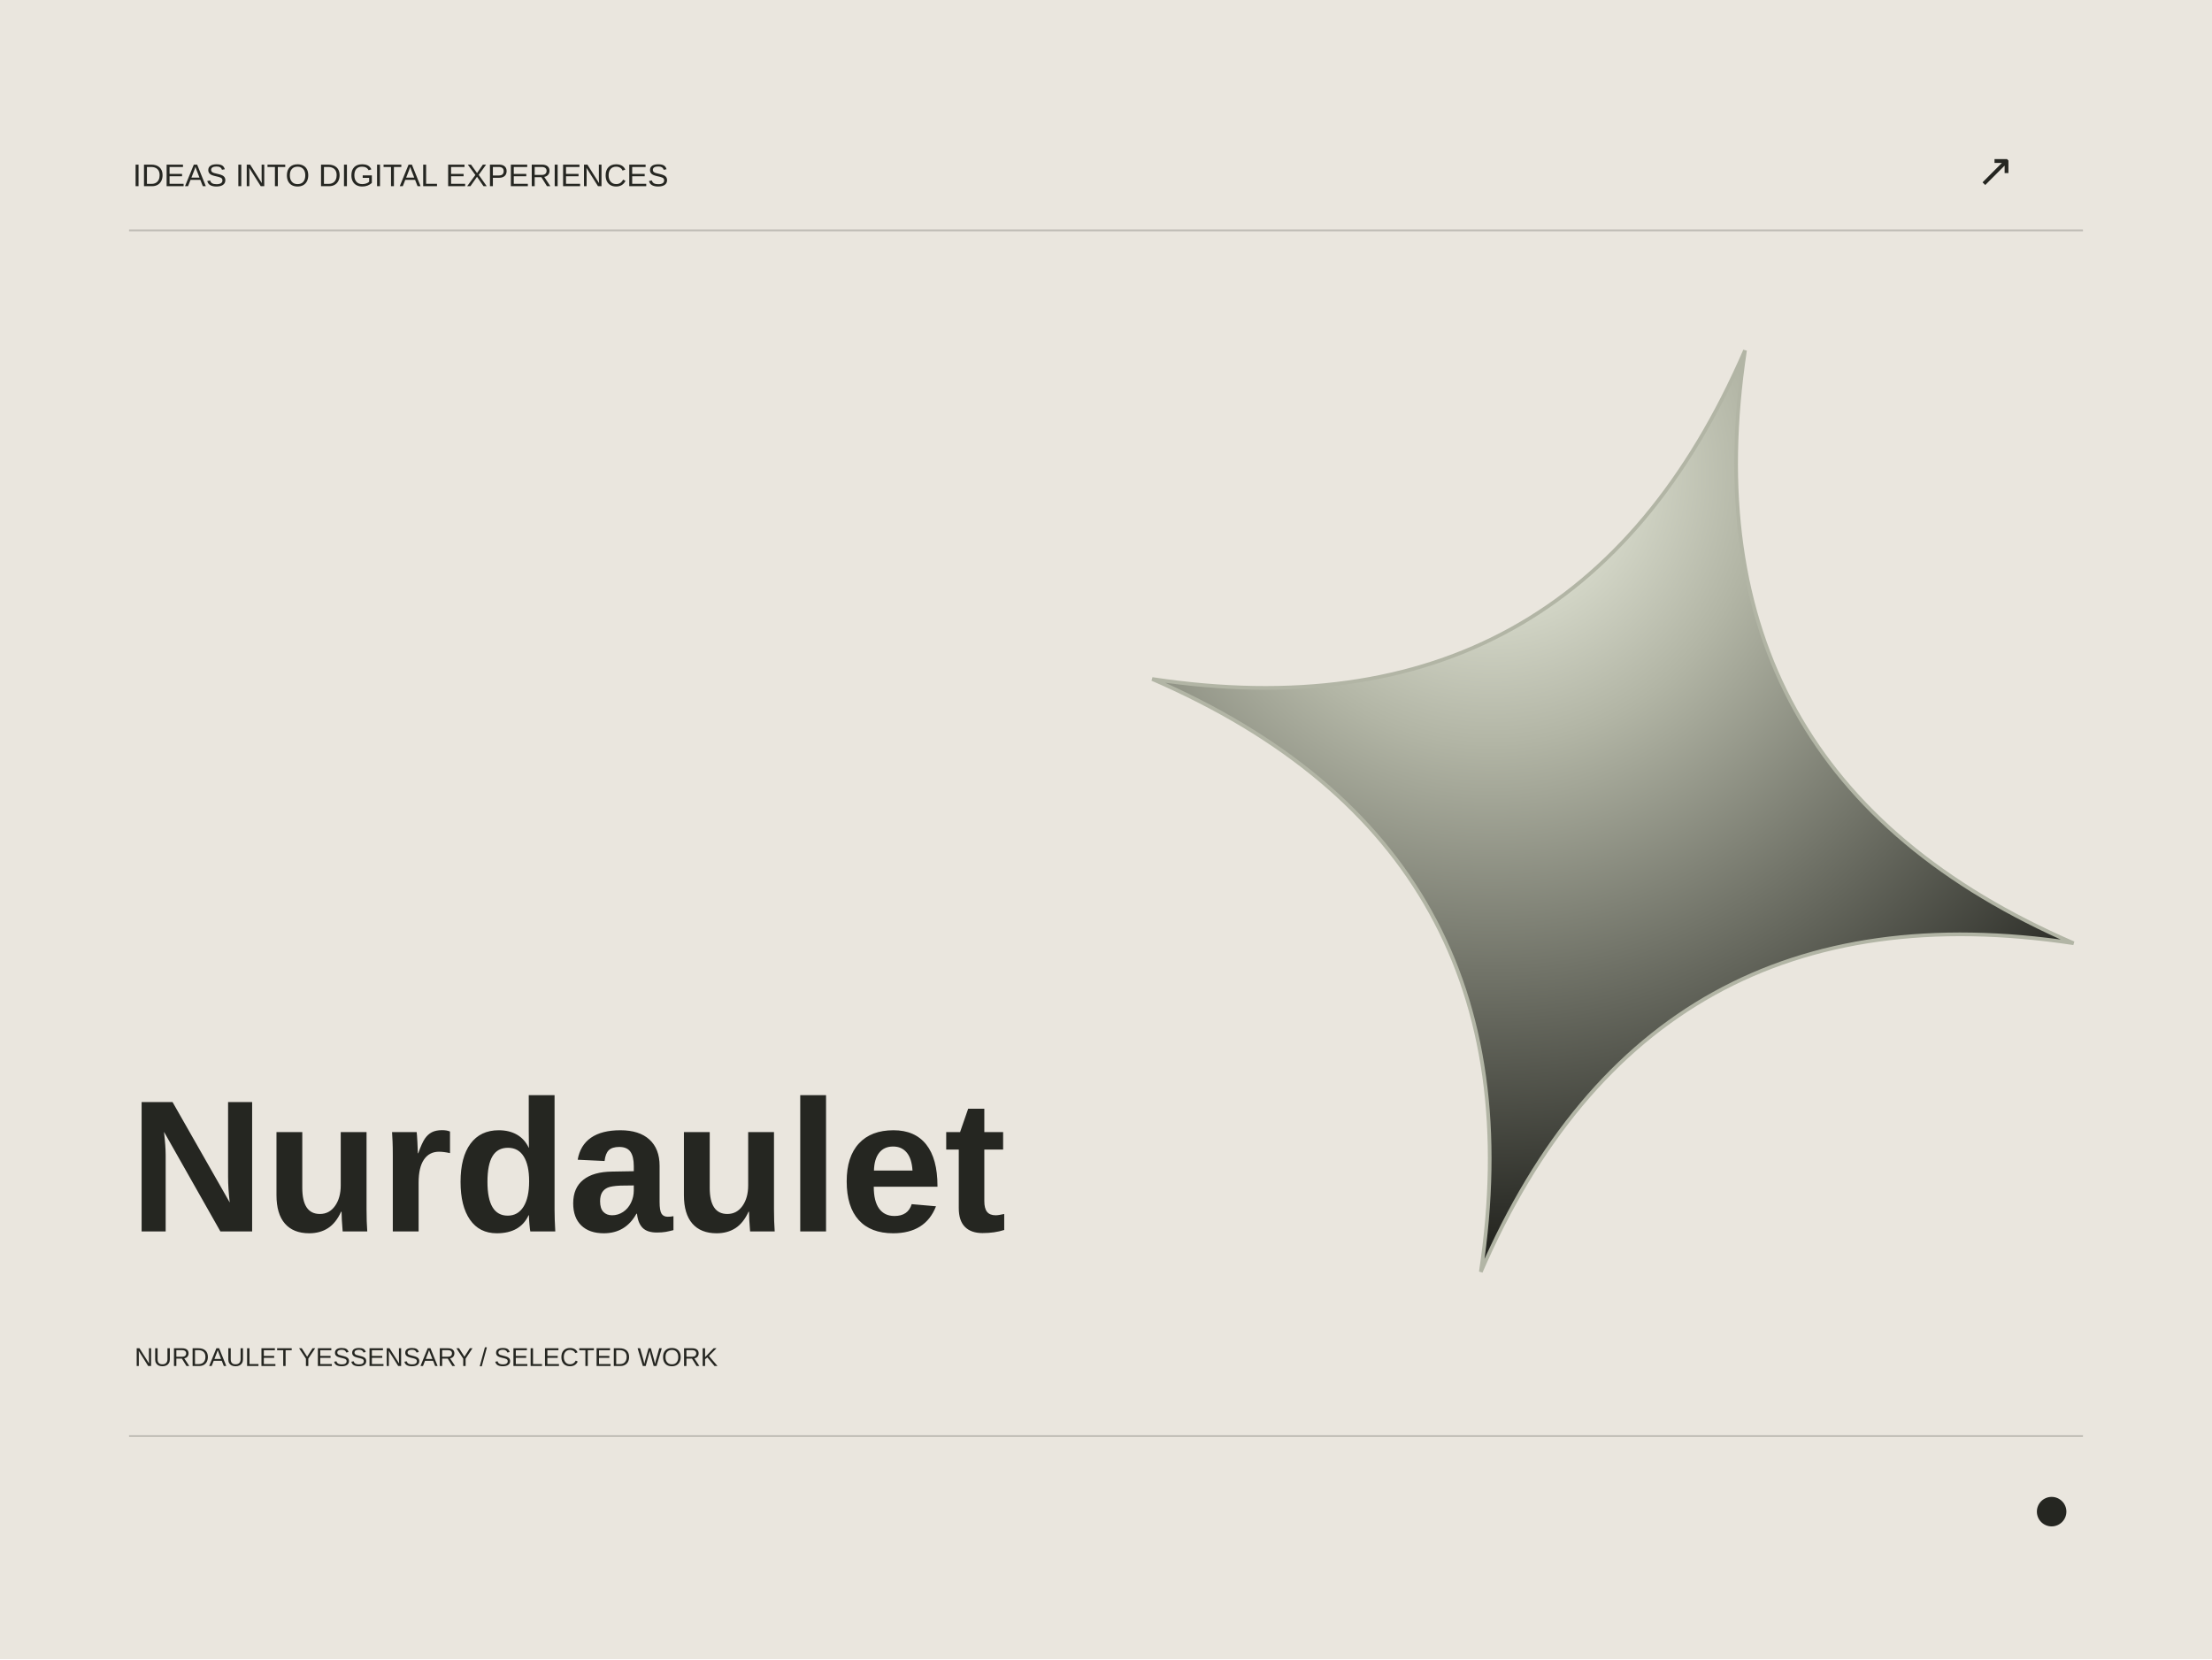
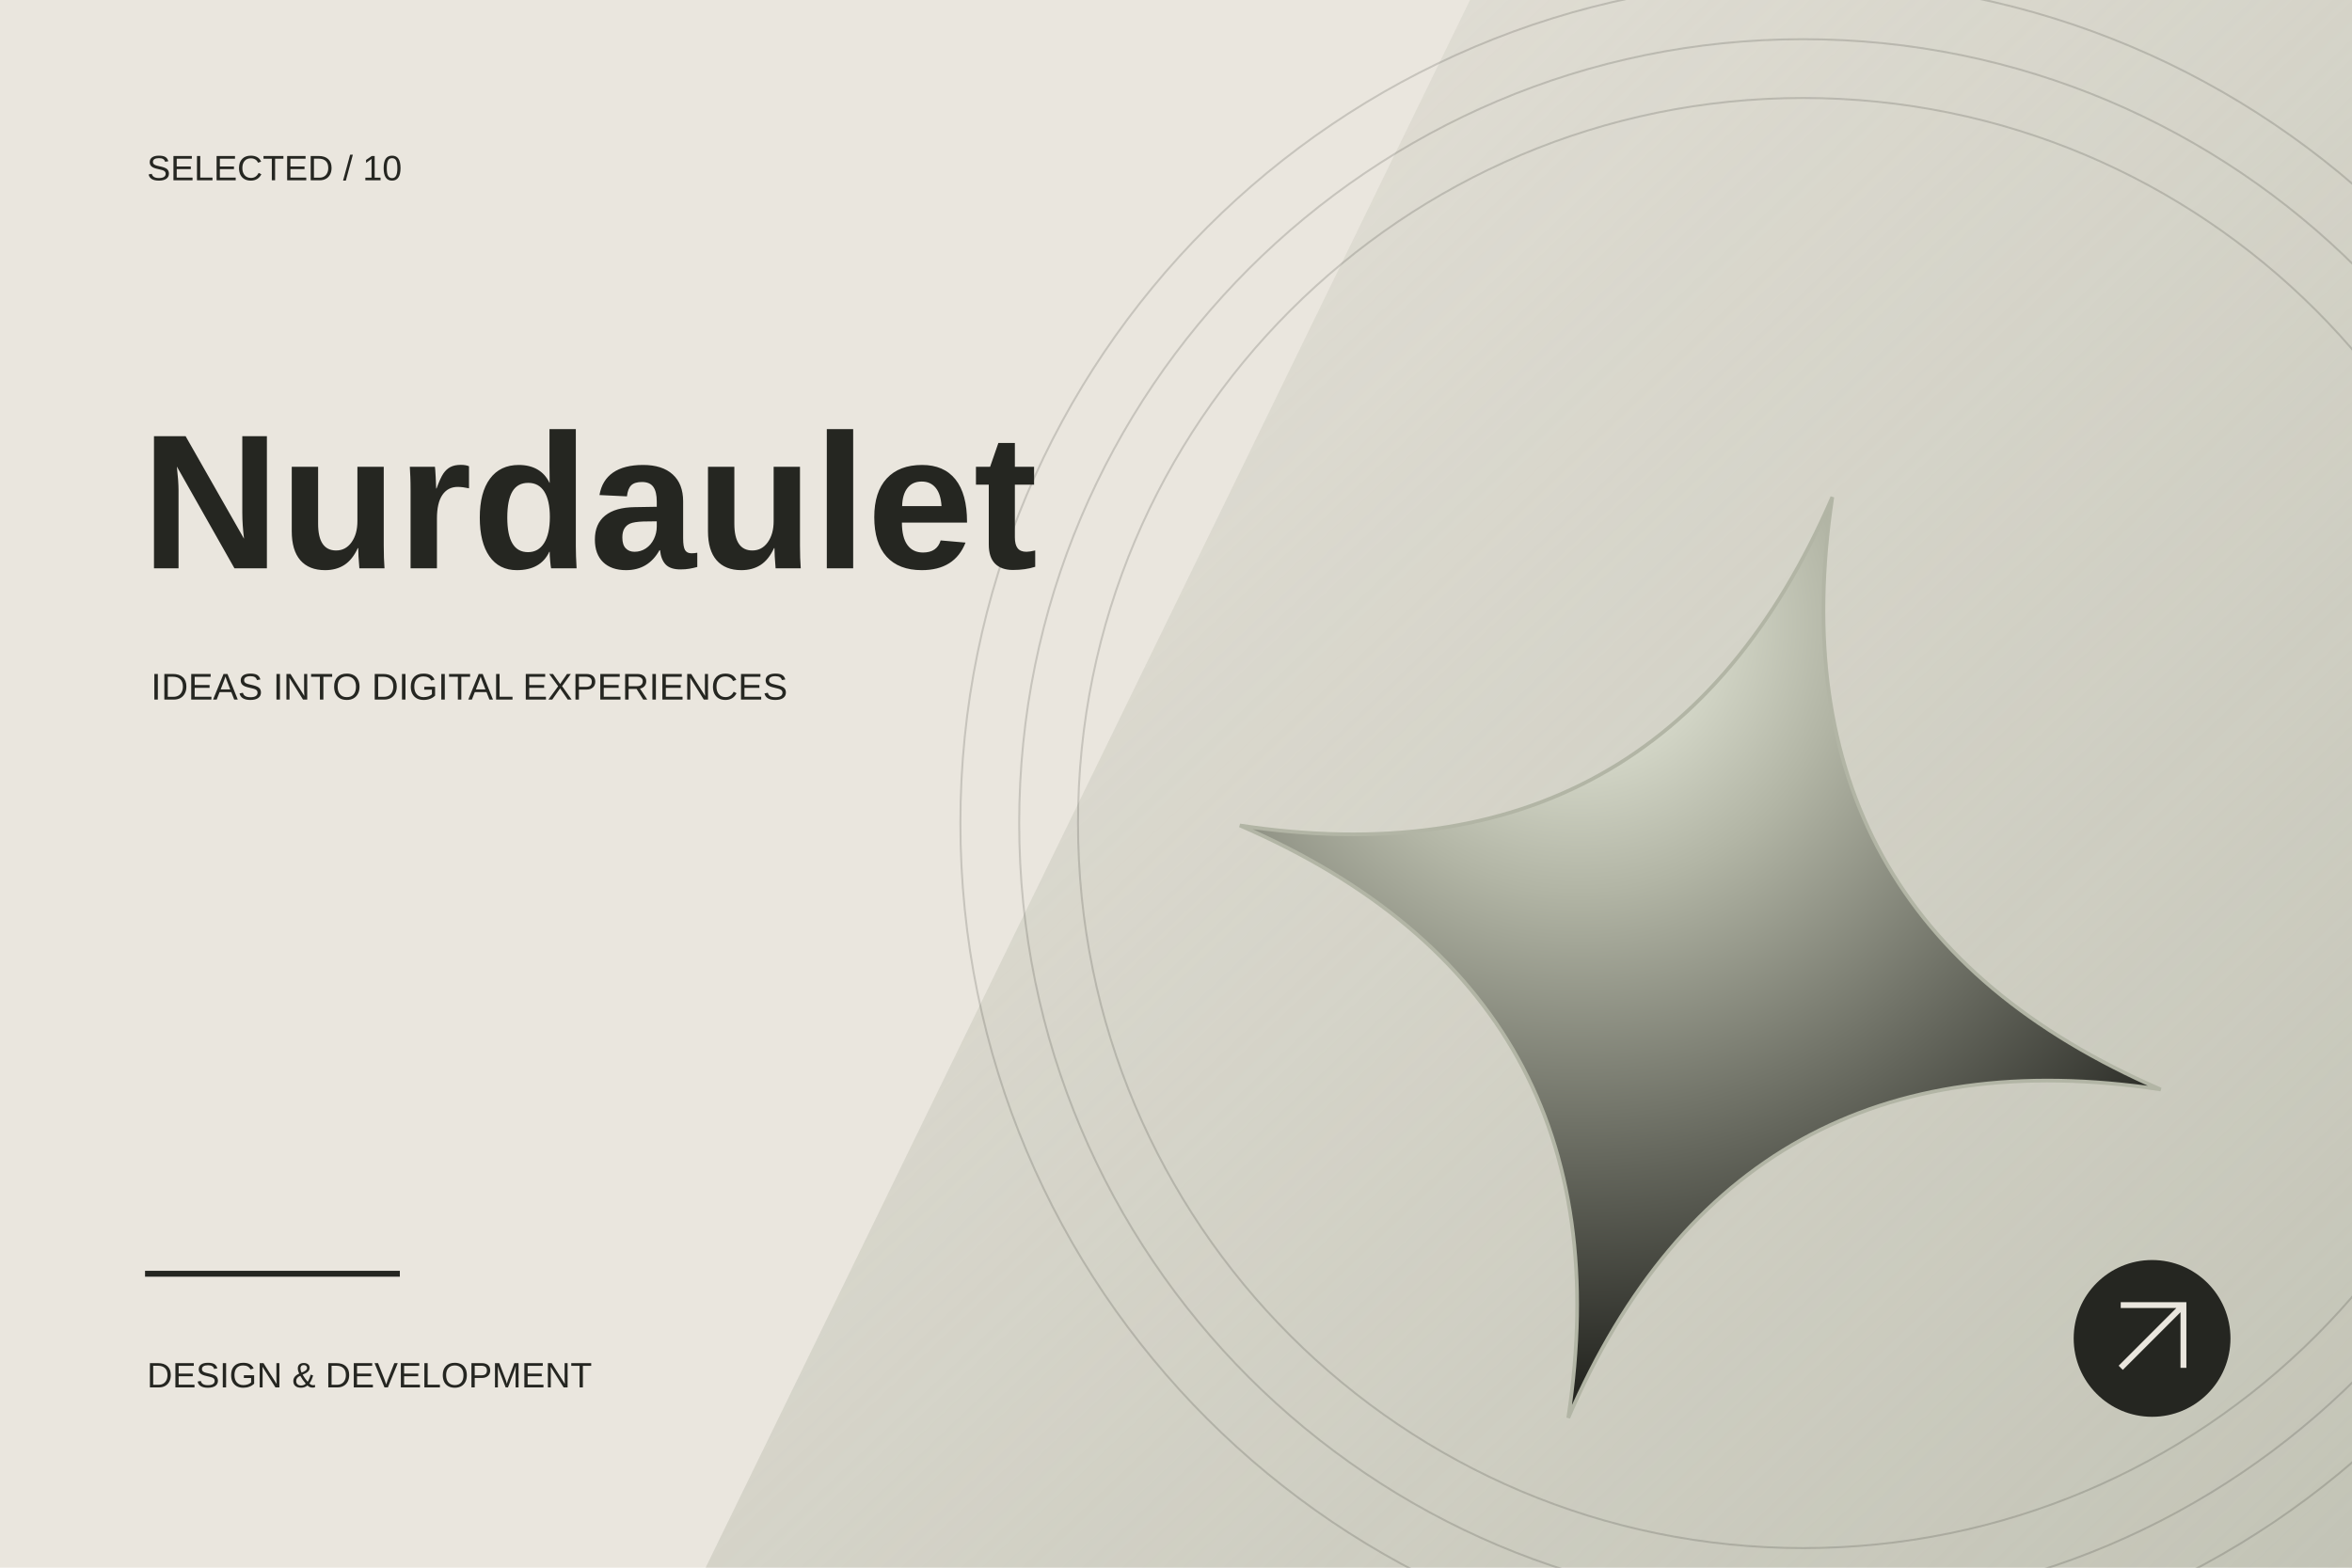
- <svg xmlns="http://www.w3.org/2000/svg" width="1200" height="900" viewBox="0 0 1200 900">
+ <svg xmlns="http://www.w3.org/2000/svg" width="1200" height="800" viewBox="0 0 1200 800">
  <defs>
    <radialGradient id="sphere" cx=".28" cy=".2" r=".8">
      <stop stop-color="#f5f8ea" />
      <stop offset=".35" stop-color="#b2b5a5" />
      <stop offset="1" stop-color="#252621" />
    </radialGradient>
+     <linearGradient id="wash" x2="1" y2="1">
+       <stop stop-color="#b2b5a5" stop-opacity=".05" />
+       <stop offset="1" stop-color="#b2b5a5" stop-opacity=".7" />
+     </linearGradient>
  </defs>
-   <rect x="0" y="0" width="1200" height="900" rx="0" fill="#eae6de" />
-   <path d="M70 125h1060M70 779h1060" stroke="#252621" stroke-opacity=".2" />
-   <text x="72" y="101" font-family="Arial,sans-serif" font-size="17" font-weight="400" fill="#252621">IDEAS INTO DIGITAL EXPERIENCES</text>
-   <text x="1072" y="101" font-family="Arial,sans-serif" font-size="25" font-weight="400" fill="#252621">↗</text>
-   <path d="M875 180Q905 410 1135 440Q905 470 875 700Q845 470 615 440Q845 410 875 180Z" fill="url(#sphere)" stroke="#b2b5a5" stroke-width="2" transform="rotate(16 875 440)" />
-   <text x="70" y="668" font-family="Arial,sans-serif" font-size="102" font-weight="700" fill="#252621">Nurdaulet</text>
-   <text x="73" y="741" font-family="Arial,sans-serif" font-size="14" font-weight="400" fill="#252621">NURDAULET YESSENSARY / SELECTED WORK</text>
-   <circle cx="1113" cy="820" r="8" fill="#252621" />
+   <rect x="0" y="0" width="1200" height="800" rx="0" fill="#eae6de" />
+   <path d="M750 0h450v800H360Z" fill="url(#wash)" />
+   <g opacity=".18" fill="none" stroke="#252621">
+     <circle cx="920" cy="420" r="370" />
+     <circle cx="920" cy="420" r="400" />
+     <circle cx="920" cy="420" r="430" />
+   </g>
+   <text x="75" y="92" font-family="Arial,sans-serif" font-size="18" font-weight="400" fill="#252621">SELECTED / 10</text>
+   <g transform="translate(45 75) scale(.94)">
+     <path d="M875 180Q905 410 1135 440Q905 470 875 700Q845 470 615 440Q845 410 875 180Z" fill="url(#sphere)" stroke="#b2b5a5" stroke-width="2" transform="rotate(16 875 440)" />
+   </g>
+   <text x="72" y="290" font-family="Arial,sans-serif" font-size="98" font-weight="700" fill="#252621">Nurdaulet</text>
+   <text x="77" y="357" font-family="Arial,sans-serif" font-size="19" font-weight="400" fill="#252621">IDEAS INTO DIGITAL EXPERIENCES</text>
+   <path d="M74 650h130" stroke="#252621" stroke-width="3" />
+   <text x="75" y="708" font-family="Arial,sans-serif" font-size="18" font-weight="400" fill="#252621">DESIGN &amp; DEVELOPMENT</text>
+   <g transform="translate(1058 643)">
+     <circle cx="40" cy="40" r="40" fill="#252621" />
+     <path d="m24 55 32-32m-32 0h32v32" fill="none" stroke="#eae6de" stroke-width="3" />
+   </g>
</svg>
